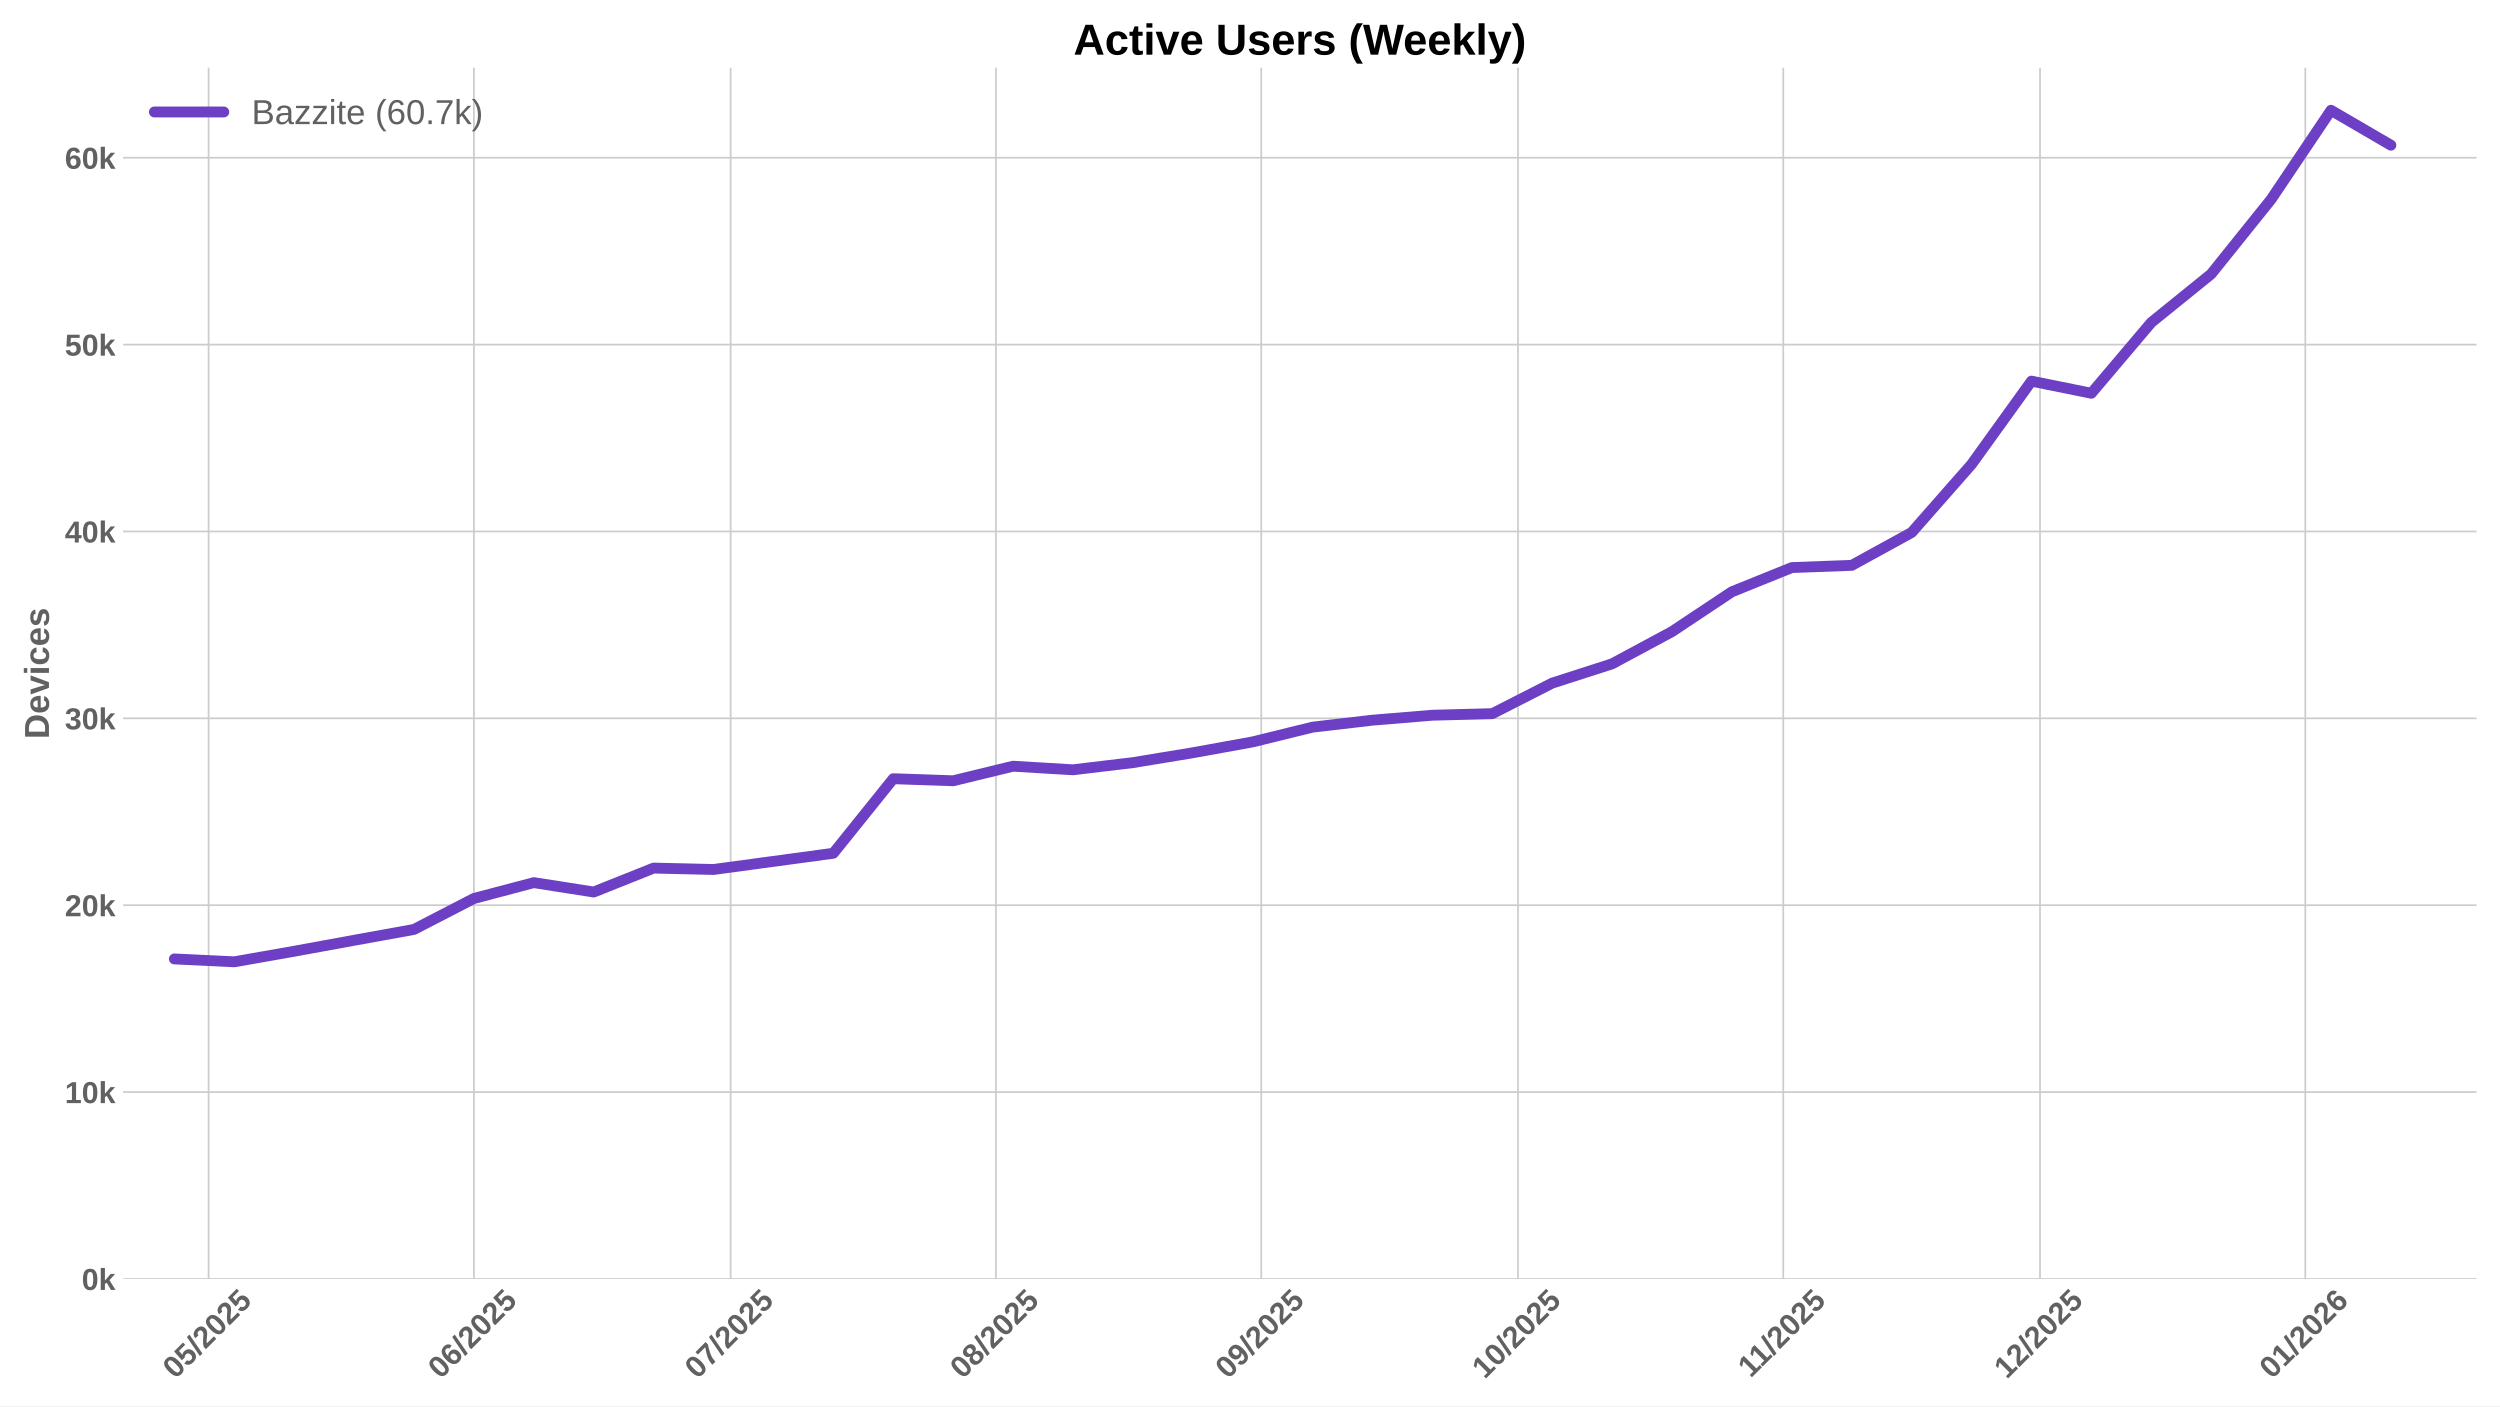
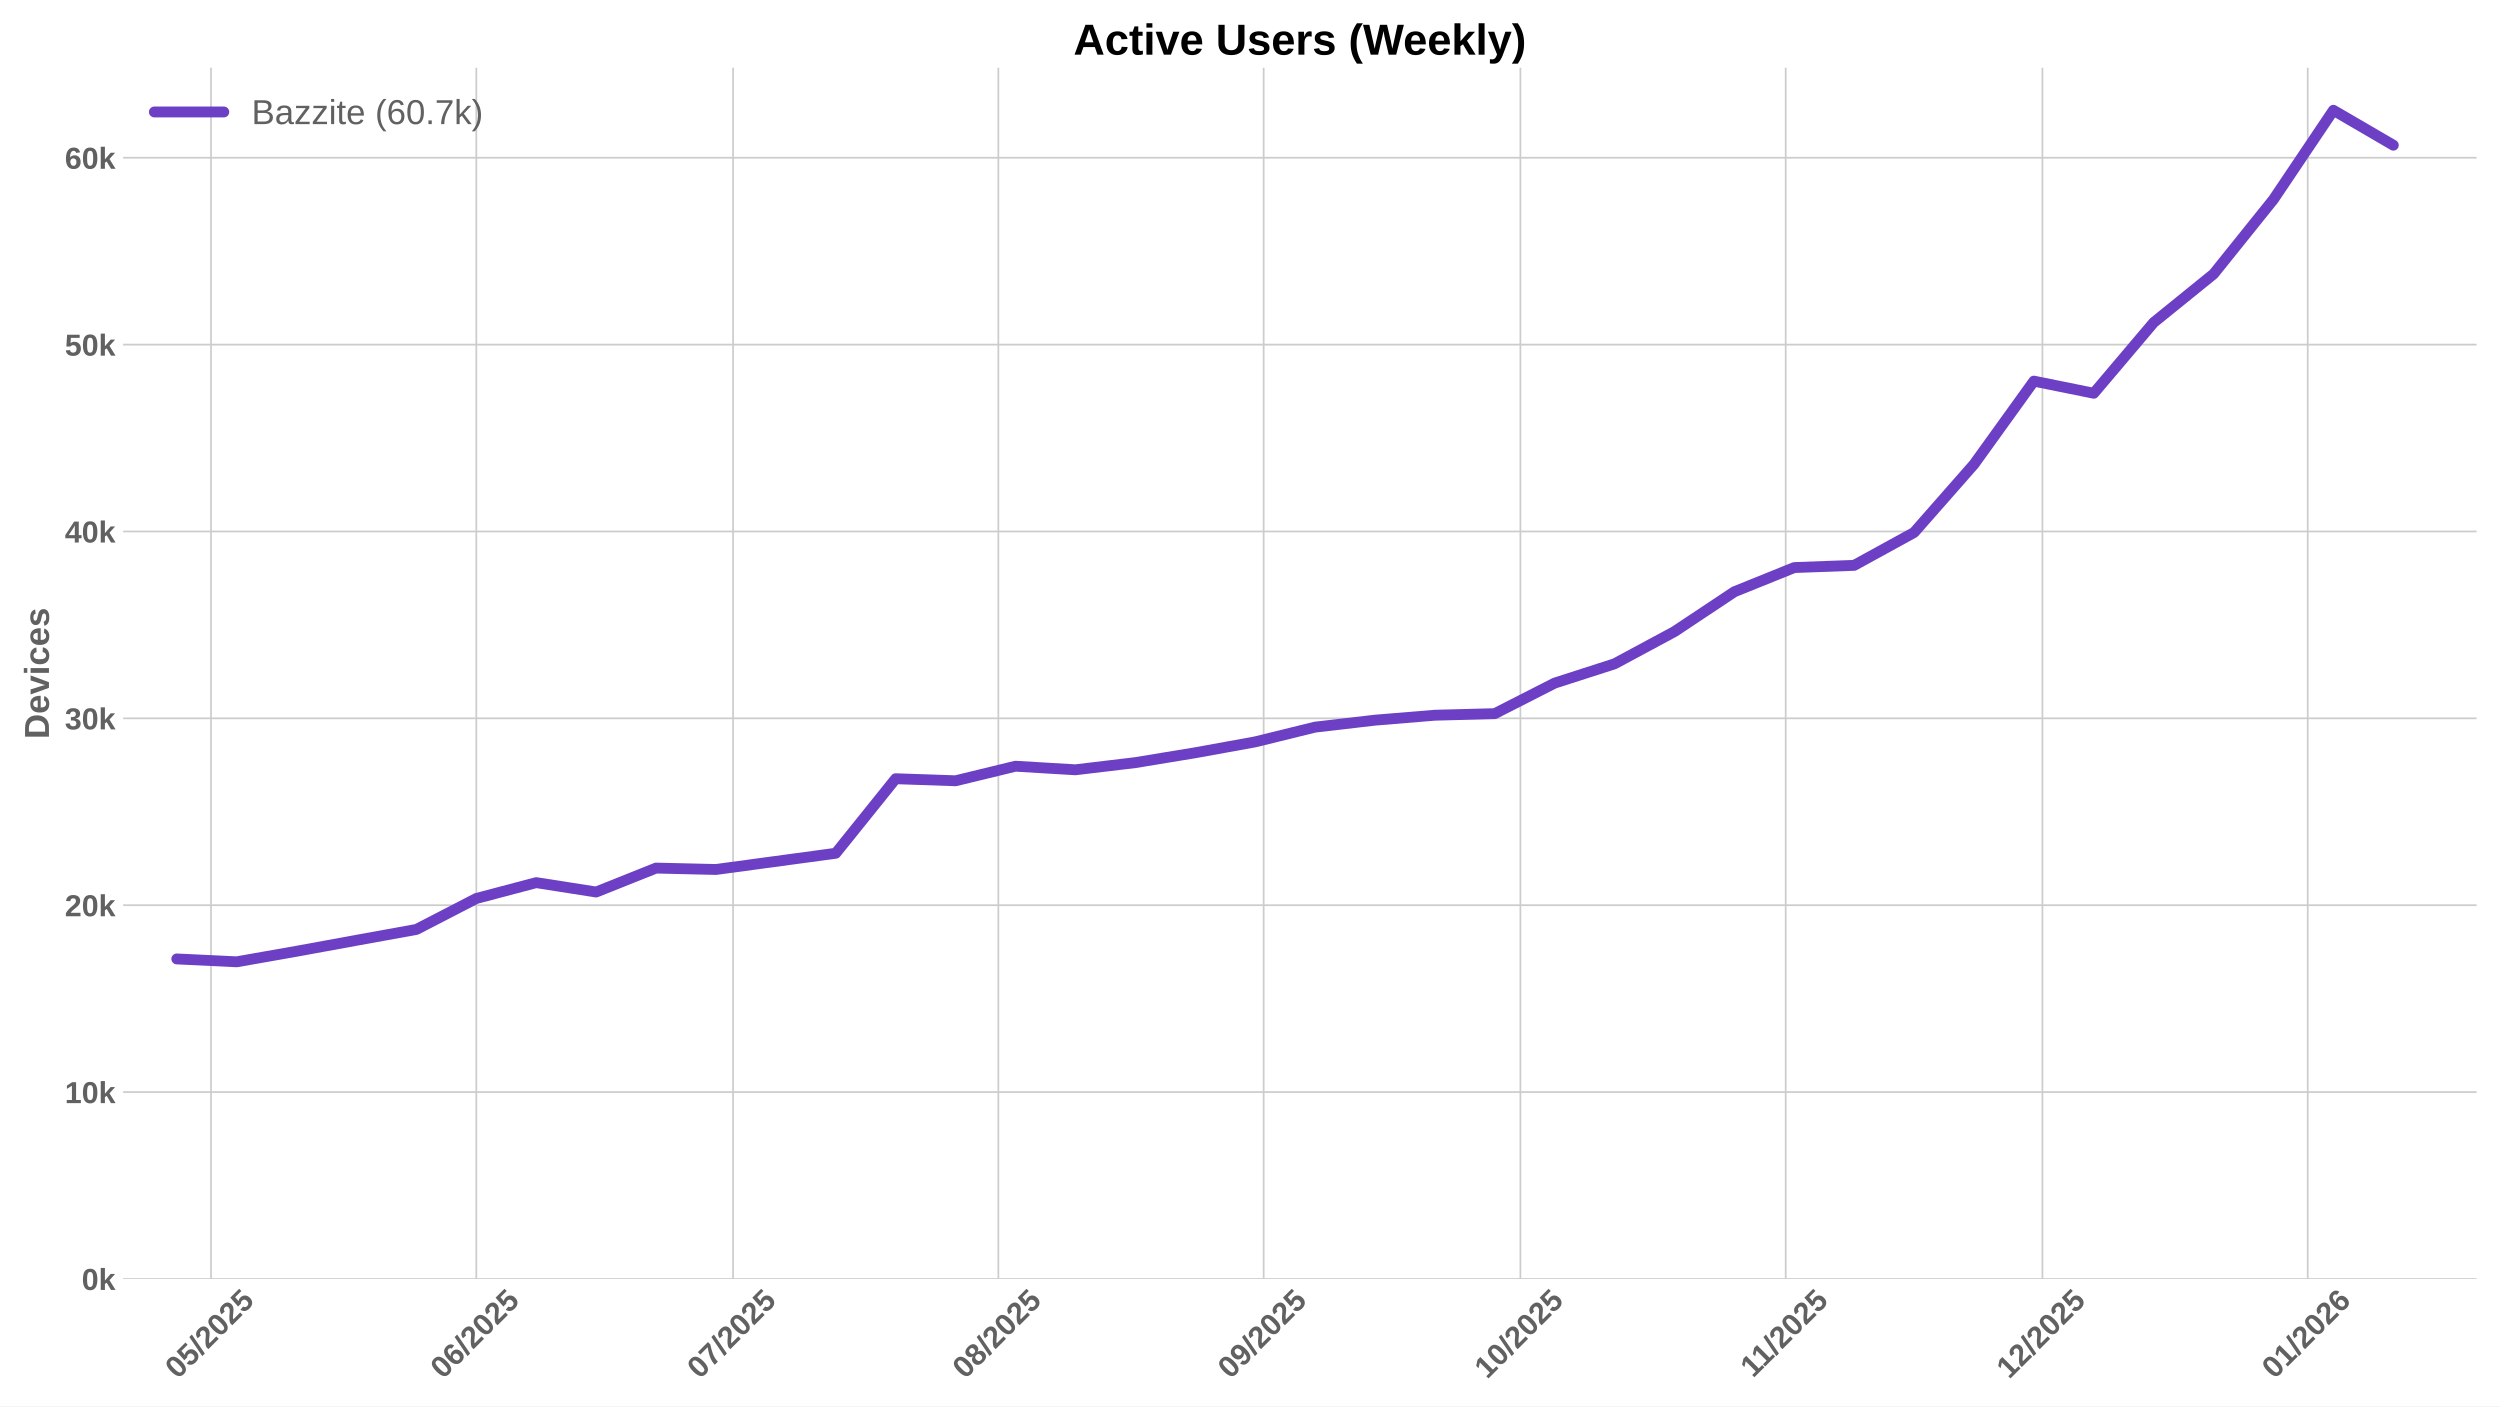
<svg xmlns="http://www.w3.org/2000/svg" xmlns:xlink="http://www.w3.org/1999/xlink" width="1152pt" height="648pt" viewBox="0 0 1152 648" version="1.1">
  <defs>
    <style type="text/css">*{stroke-linejoin: round; stroke-linecap: butt}</style>
  </defs>
  <g id="figure_1">
    <g id="patch_1">
      <path d="M 0 648  L 1152 648  L 1152 0  L 0 0  z " style="fill: #ffffff" />
    </g>
    <g id="axes_1">
      <g id="patch_2">
        <path d="M 56.73 589.343  L 1141.2 589.343  L 1141.2 31.2  L 56.73 31.2  z " style="fill: #ffffff" />
      </g>
      <g id="matplotlib.axis_1">
        <g id="xtick_1">
          <g id="line2d_1">
-             <path d="M 96.122 589.343  L 96.122 31.2  " clip-path="url(#p89c2d1cc37)" style="fill: none; stroke: #cccccc; stroke-width: 0.8; stroke-linecap: round" />
+             <path d="M 97.238 589.343  L 97.238 31.2  " clip-path="url(#pf02044e46f)" style="fill: none; stroke: #cccccc; stroke-width: 0.8; stroke-linecap: round" />
          </g>
          <g id="line2d_2" />
          <g id="text_1">
-             <g style="fill: #616161" transform="translate(80.7915 635.7977) rotate(-45) scale(0.14 -0.14)">
+             <g style="fill: #616161" transform="translate(81.90804 635.7977) rotate(-45) scale(0.14 -0.14)">
              <defs>
                <path id="LiberationSans-Bold-30" d="M 3297 2203  Q 3297 1088 2914 512  Q 2531 -63 1766 -63  Q 253 -63 253 2203  Q 253 2994 418 3494  Q 584 3994 915 4231  Q 1247 4469 1791 4469  Q 2572 4469 2934 3903  Q 3297 3338 3297 2203  z M 2416 2203  Q 2416 2813 2356 3150  Q 2297 3488 2165 3634  Q 2034 3781 1784 3781  Q 1519 3781 1383 3632  Q 1247 3484 1189 3148  Q 1131 2813 1131 2203  Q 1131 1600 1192 1261  Q 1253 922 1386 775  Q 1519 628 1772 628  Q 2022 628 2158 783  Q 2294 938 2355 1278  Q 2416 1619 2416 2203  z " transform="scale(0.015625)" />
                <path id="LiberationSans-Bold-35" d="M 3381 1466  Q 3381 766 2945 351  Q 2509 -63 1750 -63  Q 1088 -63 689 235  Q 291 534 197 1100  L 1075 1172  Q 1144 891 1319 762  Q 1494 634 1759 634  Q 2088 634 2283 843  Q 2478 1053 2478 1447  Q 2478 1794 2293 2001  Q 2109 2209 1778 2209  Q 1413 2209 1181 1925  L 325 1925  L 478 4403  L 3125 4403  L 3125 3750  L 1275 3750  L 1203 2638  Q 1522 2919 2000 2919  Q 2628 2919 3004 2528  Q 3381 2138 3381 1466  z " transform="scale(0.015625)" />
                <path id="LiberationSans-Bold-2f" d="M 63 -128  L 972 4638  L 1716 4638  L 822 -128  L 63 -128  z " transform="scale(0.015625)" />
                <path id="LiberationSans-Bold-32" d="M 222 0  L 222 609  Q 394 988 711 1347  Q 1028 1706 1509 2097  Q 1972 2472 2158 2715  Q 2344 2959 2344 3194  Q 2344 3769 1766 3769  Q 1484 3769 1336 3617  Q 1188 3466 1144 3163  L 259 3213  Q 334 3825 717 4147  Q 1100 4469 1759 4469  Q 2472 4469 2853 4144  Q 3234 3819 3234 3231  Q 3234 2922 3112 2672  Q 2991 2422 2800 2211  Q 2609 2000 2376 1815  Q 2144 1631 1925 1456  Q 1706 1281 1526 1103  Q 1347 925 1259 722  L 3303 722  L 3303 0  L 222 0  z " transform="scale(0.015625)" />
              </defs>
              <use xlink:href="#LiberationSans-Bold-30" />
              <use xlink:href="#LiberationSans-Bold-35" transform="translate(55.61523 0)" />
              <use xlink:href="#LiberationSans-Bold-2f" transform="translate(111.2305 0)" />
              <use xlink:href="#LiberationSans-Bold-32" transform="translate(139.0137 0)" />
              <use xlink:href="#LiberationSans-Bold-30" transform="translate(194.6289 0)" />
              <use xlink:href="#LiberationSans-Bold-32" transform="translate(250.2441 0)" />
              <use xlink:href="#LiberationSans-Bold-35" transform="translate(305.8594 0)" />
            </g>
          </g>
        </g>
        <g id="xtick_2">
          <g id="line2d_3">
-             <path d="M 218.371 589.343  L 218.371 31.2  " clip-path="url(#p89c2d1cc37)" style="fill: none; stroke: #cccccc; stroke-width: 0.8; stroke-linecap: round" />
+             <path d="M 219.488 589.343  L 219.488 31.2  " clip-path="url(#pf02044e46f)" style="fill: none; stroke: #cccccc; stroke-width: 0.8; stroke-linecap: round" />
          </g>
          <g id="line2d_4" />
          <g id="text_2">
-             <g style="fill: #616161" transform="translate(203.0408 635.7977) rotate(-45) scale(0.14 -0.14)">
+             <g style="fill: #616161" transform="translate(204.1574 635.7977) rotate(-45) scale(0.14 -0.14)">
              <defs>
                <path id="LiberationSans-Bold-36" d="M 3328 1441  Q 3328 738 2934 337  Q 2541 -63 1847 -63  Q 1069 -63 651 482  Q 234 1028 234 2100  Q 234 3278 657 3873  Q 1081 4469 1869 4469  Q 2428 4469 2751 4222  Q 3075 3975 3209 3456  L 2381 3341  Q 2263 3775 1850 3775  Q 1497 3775 1295 3422  Q 1094 3069 1094 2350  Q 1234 2584 1484 2709  Q 1734 2834 2050 2834  Q 2641 2834 2984 2459  Q 3328 2084 3328 1441  z M 2447 1416  Q 2447 1791 2273 1989  Q 2100 2188 1797 2188  Q 1506 2188 1331 2002  Q 1156 1816 1156 1509  Q 1156 1125 1339 873  Q 1522 622 1819 622  Q 2116 622 2281 833  Q 2447 1044 2447 1416  z " transform="scale(0.015625)" />
              </defs>
              <use xlink:href="#LiberationSans-Bold-30" />
              <use xlink:href="#LiberationSans-Bold-36" transform="translate(55.61523 0)" />
              <use xlink:href="#LiberationSans-Bold-2f" transform="translate(111.2305 0)" />
              <use xlink:href="#LiberationSans-Bold-32" transform="translate(139.0137 0)" />
              <use xlink:href="#LiberationSans-Bold-30" transform="translate(194.6289 0)" />
              <use xlink:href="#LiberationSans-Bold-32" transform="translate(250.2441 0)" />
              <use xlink:href="#LiberationSans-Bold-35" transform="translate(305.8594 0)" />
            </g>
          </g>
        </g>
        <g id="xtick_3">
          <g id="line2d_5">
-             <path d="M 336.677 589.343  L 336.677 31.2  " clip-path="url(#p89c2d1cc37)" style="fill: none; stroke: #cccccc; stroke-width: 0.8; stroke-linecap: round" />
+             <path d="M 337.793 589.343  L 337.793 31.2  " clip-path="url(#pf02044e46f)" style="fill: none; stroke: #cccccc; stroke-width: 0.8; stroke-linecap: round" />
          </g>
          <g id="line2d_6" />
          <g id="text_3">
-             <g style="fill: #616161" transform="translate(321.3467 635.7977) rotate(-45) scale(0.14 -0.14)">
+             <g style="fill: #616161" transform="translate(322.4632 635.7977) rotate(-45) scale(0.14 -0.14)">
              <defs>
                <path id="LiberationSans-Bold-37" d="M 3278 3706  Q 2981 3238 2717 2797  Q 2453 2356 2256 1911  Q 2059 1466 1945 995  Q 1831 525 1831 0  L 916 0  Q 916 550 1059 1064  Q 1203 1578 1475 2111  Q 1747 2644 2463 3681  L 275 3681  L 275 4403  L 3278 4403  L 3278 3706  z " transform="scale(0.015625)" />
              </defs>
              <use xlink:href="#LiberationSans-Bold-30" />
              <use xlink:href="#LiberationSans-Bold-37" transform="translate(55.61523 0)" />
              <use xlink:href="#LiberationSans-Bold-2f" transform="translate(111.2305 0)" />
              <use xlink:href="#LiberationSans-Bold-32" transform="translate(139.0137 0)" />
              <use xlink:href="#LiberationSans-Bold-30" transform="translate(194.6289 0)" />
              <use xlink:href="#LiberationSans-Bold-32" transform="translate(250.2441 0)" />
              <use xlink:href="#LiberationSans-Bold-35" transform="translate(305.8594 0)" />
            </g>
          </g>
        </g>
        <g id="xtick_4">
          <g id="line2d_7">
-             <path d="M 458.926 589.343  L 458.926 31.2  " clip-path="url(#p89c2d1cc37)" style="fill: none; stroke: #cccccc; stroke-width: 0.8; stroke-linecap: round" />
+             <path d="M 460.043 589.343  L 460.043 31.2  " clip-path="url(#pf02044e46f)" style="fill: none; stroke: #cccccc; stroke-width: 0.8; stroke-linecap: round" />
          </g>
          <g id="line2d_8" />
          <g id="text_4">
-             <g style="fill: #616161" transform="translate(443.596 635.7977) rotate(-45) scale(0.14 -0.14)">
+             <g style="fill: #616161" transform="translate(444.7125 635.7977) rotate(-45) scale(0.14 -0.14)">
              <defs>
                <path id="LiberationSans-Bold-38" d="M 3363 1241  Q 3363 622 2953 279  Q 2544 -63 1784 -63  Q 1031 -63 617 278  Q 203 619 203 1234  Q 203 1656 447 1945  Q 691 2234 1100 2303  L 1100 2316  Q 744 2394 525 2669  Q 306 2944 306 3303  Q 306 3844 689 4156  Q 1072 4469 1772 4469  Q 2488 4469 2870 4164  Q 3253 3859 3253 3297  Q 3253 2938 3036 2666  Q 2819 2394 2453 2322  L 2453 2309  Q 2878 2241 3120 1961  Q 3363 1681 3363 1241  z M 2350 3250  Q 2350 3563 2206 3708  Q 2063 3853 1772 3853  Q 1203 3853 1203 3250  Q 1203 2619 1778 2619  Q 2066 2619 2208 2766  Q 2350 2913 2350 3250  z M 2453 1313  Q 2453 2003 1766 2003  Q 1447 2003 1276 1822  Q 1106 1641 1106 1300  Q 1106 913 1275 734  Q 1444 556 1791 556  Q 2131 556 2292 734  Q 2453 913 2453 1313  z " transform="scale(0.015625)" />
              </defs>
              <use xlink:href="#LiberationSans-Bold-30" />
              <use xlink:href="#LiberationSans-Bold-38" transform="translate(55.61523 0)" />
              <use xlink:href="#LiberationSans-Bold-2f" transform="translate(111.2305 0)" />
              <use xlink:href="#LiberationSans-Bold-32" transform="translate(139.0137 0)" />
              <use xlink:href="#LiberationSans-Bold-30" transform="translate(194.6289 0)" />
              <use xlink:href="#LiberationSans-Bold-32" transform="translate(250.2441 0)" />
              <use xlink:href="#LiberationSans-Bold-35" transform="translate(305.8594 0)" />
            </g>
          </g>
        </g>
        <g id="xtick_5">
          <g id="line2d_9">
-             <path d="M 581.176 589.343  L 581.176 31.2  " clip-path="url(#p89c2d1cc37)" style="fill: none; stroke: #cccccc; stroke-width: 0.8; stroke-linecap: round" />
+             <path d="M 582.292 589.343  L 582.292 31.2  " clip-path="url(#pf02044e46f)" style="fill: none; stroke: #cccccc; stroke-width: 0.8; stroke-linecap: round" />
          </g>
          <g id="line2d_10" />
          <g id="text_5">
-             <g style="fill: #616161" transform="translate(565.8454 635.7977) rotate(-45) scale(0.14 -0.14)">
+             <g style="fill: #616161" transform="translate(566.9619 635.7977) rotate(-45) scale(0.14 -0.14)">
              <defs>
                <path id="LiberationSans-Bold-39" d="M 3322 2272  Q 3322 1100 2894 518  Q 2466 -63 1678 -63  Q 1097 -63 767 185  Q 438 434 300 972  L 1125 1088  Q 1247 628 1688 628  Q 2056 628 2254 981  Q 2453 1334 2459 2028  Q 2341 1794 2070 1661  Q 1800 1528 1488 1528  Q 906 1528 564 1923  Q 222 2319 222 2994  Q 222 3688 623 4078  Q 1025 4469 1759 4469  Q 2550 4469 2936 3920  Q 3322 3372 3322 2272  z M 2394 2888  Q 2394 3297 2214 3539  Q 2034 3781 1738 3781  Q 1447 3781 1280 3570  Q 1113 3359 1113 2988  Q 1113 2622 1278 2401  Q 1444 2181 1741 2181  Q 2022 2181 2208 2373  Q 2394 2566 2394 2888  z " transform="scale(0.015625)" />
              </defs>
              <use xlink:href="#LiberationSans-Bold-30" />
              <use xlink:href="#LiberationSans-Bold-39" transform="translate(55.61523 0)" />
              <use xlink:href="#LiberationSans-Bold-2f" transform="translate(111.2305 0)" />
              <use xlink:href="#LiberationSans-Bold-32" transform="translate(139.0137 0)" />
              <use xlink:href="#LiberationSans-Bold-30" transform="translate(194.6289 0)" />
              <use xlink:href="#LiberationSans-Bold-32" transform="translate(250.2441 0)" />
              <use xlink:href="#LiberationSans-Bold-35" transform="translate(305.8594 0)" />
            </g>
          </g>
        </g>
        <g id="xtick_6">
          <g id="line2d_11">
-             <path d="M 699.481 589.343  L 699.481 31.2  " clip-path="url(#p89c2d1cc37)" style="fill: none; stroke: #cccccc; stroke-width: 0.8; stroke-linecap: round" />
+             <path d="M 700.598 589.343  L 700.598 31.2  " clip-path="url(#pf02044e46f)" style="fill: none; stroke: #cccccc; stroke-width: 0.8; stroke-linecap: round" />
          </g>
          <g id="line2d_12" />
          <g id="text_6">
-             <g style="fill: #616161" transform="translate(684.1512 635.7977) rotate(-45) scale(0.14 -0.14)">
+             <g style="fill: #616161" transform="translate(685.2677 635.7977) rotate(-45) scale(0.14 -0.14)">
              <defs>
                <path id="LiberationSans-Bold-31" d="M 403 0  L 403 653  L 1494 653  L 1494 3656  L 438 2997  L 438 3688  L 1541 4403  L 2372 4403  L 2372 653  L 3381 653  L 3381 0  L 403 0  z " transform="scale(0.015625)" />
              </defs>
              <use xlink:href="#LiberationSans-Bold-31" />
              <use xlink:href="#LiberationSans-Bold-30" transform="translate(55.61523 0)" />
              <use xlink:href="#LiberationSans-Bold-2f" transform="translate(111.2305 0)" />
              <use xlink:href="#LiberationSans-Bold-32" transform="translate(139.0137 0)" />
              <use xlink:href="#LiberationSans-Bold-30" transform="translate(194.6289 0)" />
              <use xlink:href="#LiberationSans-Bold-32" transform="translate(250.2441 0)" />
              <use xlink:href="#LiberationSans-Bold-35" transform="translate(305.8594 0)" />
            </g>
          </g>
        </g>
        <g id="xtick_7">
          <g id="line2d_13">
-             <path d="M 821.731 589.343  L 821.731 31.2  " clip-path="url(#p89c2d1cc37)" style="fill: none; stroke: #cccccc; stroke-width: 0.8; stroke-linecap: round" />
+             <path d="M 822.847 589.343  L 822.847 31.2  " clip-path="url(#pf02044e46f)" style="fill: none; stroke: #cccccc; stroke-width: 0.8; stroke-linecap: round" />
          </g>
          <g id="line2d_14" />
          <g id="text_7">
-             <g style="fill: #616161" transform="translate(806.6728 635.2532) rotate(-45) scale(0.14 -0.14)">
+             <g style="fill: #616161" transform="translate(807.7893 635.2532) rotate(-45) scale(0.14 -0.14)">
              <use xlink:href="#LiberationSans-Bold-31" />
              <use xlink:href="#LiberationSans-Bold-31" transform="translate(50.11523 0)" />
              <use xlink:href="#LiberationSans-Bold-2f" transform="translate(105.7305 0)" />
              <use xlink:href="#LiberationSans-Bold-32" transform="translate(133.5137 0)" />
              <use xlink:href="#LiberationSans-Bold-30" transform="translate(189.1289 0)" />
              <use xlink:href="#LiberationSans-Bold-32" transform="translate(244.7441 0)" />
              <use xlink:href="#LiberationSans-Bold-35" transform="translate(300.3594 0)" />
            </g>
          </g>
        </g>
        <g id="xtick_8">
          <g id="line2d_15">
-             <path d="M 940.037 589.343  L 940.037 31.2  " clip-path="url(#p89c2d1cc37)" style="fill: none; stroke: #cccccc; stroke-width: 0.8; stroke-linecap: round" />
+             <path d="M 941.153 589.343  L 941.153 31.2  " clip-path="url(#pf02044e46f)" style="fill: none; stroke: #cccccc; stroke-width: 0.8; stroke-linecap: round" />
          </g>
          <g id="line2d_16" />
          <g id="text_8">
-             <g style="fill: #616161" transform="translate(924.7063 635.7977) rotate(-45) scale(0.14 -0.14)">
+             <g style="fill: #616161" transform="translate(925.8229 635.7977) rotate(-45) scale(0.14 -0.14)">
              <use xlink:href="#LiberationSans-Bold-31" />
              <use xlink:href="#LiberationSans-Bold-32" transform="translate(55.61523 0)" />
              <use xlink:href="#LiberationSans-Bold-2f" transform="translate(111.2305 0)" />
              <use xlink:href="#LiberationSans-Bold-32" transform="translate(139.0137 0)" />
              <use xlink:href="#LiberationSans-Bold-30" transform="translate(194.6289 0)" />
              <use xlink:href="#LiberationSans-Bold-32" transform="translate(250.2441 0)" />
              <use xlink:href="#LiberationSans-Bold-35" transform="translate(305.8594 0)" />
            </g>
          </g>
        </g>
        <g id="xtick_9">
          <g id="line2d_17">
-             <path d="M 1062.286 589.343  L 1062.286 31.2  " clip-path="url(#p89c2d1cc37)" style="fill: none; stroke: #cccccc; stroke-width: 0.8; stroke-linecap: round" />
+             <path d="M 1063.403 589.343  L 1063.403 31.2  " clip-path="url(#pf02044e46f)" style="fill: none; stroke: #cccccc; stroke-width: 0.8; stroke-linecap: round" />
          </g>
          <g id="line2d_18" />
          <g id="text_9">
-             <g style="fill: #616161" transform="translate(1046.956 635.7977) rotate(-45) scale(0.14 -0.14)">
+             <g style="fill: #616161" transform="translate(1048.072 635.7977) rotate(-45) scale(0.14 -0.14)">
              <use xlink:href="#LiberationSans-Bold-30" />
              <use xlink:href="#LiberationSans-Bold-31" transform="translate(55.61523 0)" />
              <use xlink:href="#LiberationSans-Bold-2f" transform="translate(111.2305 0)" />
              <use xlink:href="#LiberationSans-Bold-32" transform="translate(139.0137 0)" />
              <use xlink:href="#LiberationSans-Bold-30" transform="translate(194.6289 0)" />
              <use xlink:href="#LiberationSans-Bold-32" transform="translate(250.2441 0)" />
              <use xlink:href="#LiberationSans-Bold-36" transform="translate(305.8594 0)" />
            </g>
          </g>
        </g>
      </g>
      <g id="matplotlib.axis_2">
        <g id="ytick_1">
          <g id="line2d_19">
-             <path d="M 56.73 589.343  L 1141.2 589.343  " clip-path="url(#p89c2d1cc37)" style="fill: none; stroke: #cccccc; stroke-width: 0.8; stroke-linecap: round" />
+             <path d="M 56.73 589.343  L 1141.2 589.343  " clip-path="url(#pf02044e46f)" style="fill: none; stroke: #cccccc; stroke-width: 0.8; stroke-linecap: round" />
          </g>
          <g id="line2d_20" />
          <g id="text_10">
            <g style="fill: #616161" transform="translate(37.65937 594.416) scale(0.14 -0.14)">
              <defs>
                <path id="LiberationSans-Bold-6b" d="M 2606 0  L 1703 1531  L 1325 1269  L 1325 0  L 447 0  L 447 4638  L 1325 4638  L 1325 1981  L 2531 3381  L 3475 3381  L 2288 2063  L 3566 0  L 2606 0  z " transform="scale(0.015625)" />
              </defs>
              <use xlink:href="#LiberationSans-Bold-30" />
              <use xlink:href="#LiberationSans-Bold-6b" transform="translate(55.61523 0)" />
            </g>
          </g>
        </g>
        <g id="ytick_2">
          <g id="line2d_21">
-             <path d="M 56.73 503.236  L 1141.2 503.236  " clip-path="url(#p89c2d1cc37)" style="fill: none; stroke: #cccccc; stroke-width: 0.8; stroke-linecap: round" />
+             <path d="M 56.73 503.236  L 1141.2 503.236  " clip-path="url(#pf02044e46f)" style="fill: none; stroke: #cccccc; stroke-width: 0.8; stroke-linecap: round" />
          </g>
          <g id="line2d_22" />
          <g id="text_11">
            <g style="fill: #616161" transform="translate(29.87406 508.3086) scale(0.14 -0.14)">
              <use xlink:href="#LiberationSans-Bold-31" />
              <use xlink:href="#LiberationSans-Bold-30" transform="translate(55.61523 0)" />
              <use xlink:href="#LiberationSans-Bold-6b" transform="translate(111.2305 0)" />
            </g>
          </g>
        </g>
        <g id="ytick_3">
          <g id="line2d_23">
-             <path d="M 56.73 417.128  L 1141.2 417.128  " clip-path="url(#p89c2d1cc37)" style="fill: none; stroke: #cccccc; stroke-width: 0.8; stroke-linecap: round" />
+             <path d="M 56.73 417.128  L 1141.2 417.128  " clip-path="url(#pf02044e46f)" style="fill: none; stroke: #cccccc; stroke-width: 0.8; stroke-linecap: round" />
          </g>
          <g id="line2d_24" />
          <g id="text_12">
            <g style="fill: #616161" transform="translate(29.87406 422.2013) scale(0.14 -0.14)">
              <use xlink:href="#LiberationSans-Bold-32" />
              <use xlink:href="#LiberationSans-Bold-30" transform="translate(55.61523 0)" />
              <use xlink:href="#LiberationSans-Bold-6b" transform="translate(111.2305 0)" />
            </g>
          </g>
        </g>
        <g id="ytick_4">
          <g id="line2d_25">
-             <path d="M 56.73 331.021  L 1141.2 331.021  " clip-path="url(#p89c2d1cc37)" style="fill: none; stroke: #cccccc; stroke-width: 0.8; stroke-linecap: round" />
+             <path d="M 56.73 331.021  L 1141.2 331.021  " clip-path="url(#pf02044e46f)" style="fill: none; stroke: #cccccc; stroke-width: 0.8; stroke-linecap: round" />
          </g>
          <g id="line2d_26" />
          <g id="text_13">
            <g style="fill: #616161" transform="translate(29.87406 336.0939) scale(0.14 -0.14)">
              <defs>
                <path id="LiberationSans-Bold-33" d="M 3328 1222  Q 3328 603 2922 265  Q 2516 -72 1766 -72  Q 1056 -72 637 254  Q 219 581 147 1197  L 1041 1275  Q 1125 641 1763 641  Q 2078 641 2253 797  Q 2428 953 2428 1275  Q 2428 1569 2215 1725  Q 2003 1881 1584 1881  L 1278 1881  L 1278 2591  L 1566 2591  Q 1944 2591 2134 2745  Q 2325 2900 2325 3188  Q 2325 3459 2173 3614  Q 2022 3769 1731 3769  Q 1459 3769 1292 3619  Q 1125 3469 1100 3194  L 222 3256  Q 291 3825 694 4147  Q 1097 4469 1747 4469  Q 2438 4469 2827 4158  Q 3216 3847 3216 3297  Q 3216 2884 2973 2618  Q 2731 2353 2275 2266  L 2275 2253  Q 2781 2194 3054 1920  Q 3328 1647 3328 1222  z " transform="scale(0.015625)" />
              </defs>
              <use xlink:href="#LiberationSans-Bold-33" />
              <use xlink:href="#LiberationSans-Bold-30" transform="translate(55.61523 0)" />
              <use xlink:href="#LiberationSans-Bold-6b" transform="translate(111.2305 0)" />
            </g>
          </g>
        </g>
        <g id="ytick_5">
          <g id="line2d_27">
-             <path d="M 56.73 244.914  L 1141.2 244.914  " clip-path="url(#p89c2d1cc37)" style="fill: none; stroke: #cccccc; stroke-width: 0.8; stroke-linecap: round" />
+             <path d="M 56.73 244.914  L 1141.2 244.914  " clip-path="url(#pf02044e46f)" style="fill: none; stroke: #cccccc; stroke-width: 0.8; stroke-linecap: round" />
          </g>
          <g id="line2d_28" />
          <g id="text_14">
            <g style="fill: #616161" transform="translate(29.87406 249.9866) scale(0.14 -0.14)">
              <defs>
                <path id="LiberationSans-Bold-34" d="M 2938 897  L 2938 0  L 2100 0  L 2100 897  L 97 897  L 97 1556  L 1956 4403  L 2938 4403  L 2938 1550  L 3525 1550  L 3525 897  L 2938 897  z M 2100 2991  Q 2100 3159 2111 3356  Q 2122 3553 2128 3609  Q 2047 3434 1834 3103  L 813 1550  L 2100 1550  L 2100 2991  z " transform="scale(0.015625)" />
              </defs>
              <use xlink:href="#LiberationSans-Bold-34" />
              <use xlink:href="#LiberationSans-Bold-30" transform="translate(55.61523 0)" />
              <use xlink:href="#LiberationSans-Bold-6b" transform="translate(111.2305 0)" />
            </g>
          </g>
        </g>
        <g id="ytick_6">
          <g id="line2d_29">
-             <path d="M 56.73 158.806  L 1141.2 158.806  " clip-path="url(#p89c2d1cc37)" style="fill: none; stroke: #cccccc; stroke-width: 0.8; stroke-linecap: round" />
+             <path d="M 56.73 158.806  L 1141.2 158.806  " clip-path="url(#pf02044e46f)" style="fill: none; stroke: #cccccc; stroke-width: 0.8; stroke-linecap: round" />
          </g>
          <g id="line2d_30" />
          <g id="text_15">
            <g style="fill: #616161" transform="translate(29.87406 163.8792) scale(0.14 -0.14)">
              <use xlink:href="#LiberationSans-Bold-35" />
              <use xlink:href="#LiberationSans-Bold-30" transform="translate(55.61523 0)" />
              <use xlink:href="#LiberationSans-Bold-6b" transform="translate(111.2305 0)" />
            </g>
          </g>
        </g>
        <g id="ytick_7">
          <g id="line2d_31">
-             <path d="M 56.73 72.699  L 1141.2 72.699  " clip-path="url(#p89c2d1cc37)" style="fill: none; stroke: #cccccc; stroke-width: 0.8; stroke-linecap: round" />
+             <path d="M 56.73 72.699  L 1141.2 72.699  " clip-path="url(#pf02044e46f)" style="fill: none; stroke: #cccccc; stroke-width: 0.8; stroke-linecap: round" />
          </g>
          <g id="line2d_32" />
          <g id="text_16">
            <g style="fill: #616161" transform="translate(29.87406 77.77183) scale(0.14 -0.14)">
              <use xlink:href="#LiberationSans-Bold-36" />
              <use xlink:href="#LiberationSans-Bold-30" transform="translate(55.61523 0)" />
              <use xlink:href="#LiberationSans-Bold-6b" transform="translate(111.2305 0)" />
            </g>
          </g>
        </g>
        <g id="text_17">
          <g style="fill: #616161" transform="translate(22.55406 340.5153) rotate(-90) scale(0.16 -0.16)">
            <defs>
              <path id="LiberationSans-Bold-44" d="M 4353 2234  Q 4353 1553 4086 1045  Q 3819 538 3330 269  Q 2841 0 2209 0  L 428 0  L 428 4403  L 2022 4403  Q 3134 4403 3743 3842  Q 4353 3281 4353 2234  z M 3425 2234  Q 3425 2944 3056 3317  Q 2688 3691 2003 3691  L 1350 3691  L 1350 713  L 2131 713  Q 2725 713 3075 1122  Q 3425 1531 3425 2234  z " transform="scale(0.015625)" />
              <path id="LiberationSans-Bold-65" d="M 1831 -63  Q 1069 -63 659 389  Q 250 841 250 1706  Q 250 2544 665 2994  Q 1081 3444 1844 3444  Q 2572 3444 2956 2961  Q 3341 2478 3341 1547  L 3341 1522  L 1172 1522  Q 1172 1028 1355 776  Q 1538 525 1875 525  Q 2341 525 2463 928  L 3291 856  Q 2931 -63 1831 -63  z M 1831 2891  Q 1522 2891 1355 2675  Q 1188 2459 1178 2072  L 2491 2072  Q 2466 2481 2294 2686  Q 2122 2891 1831 2891  z " transform="scale(0.015625)" />
              <path id="LiberationSans-Bold-76" d="M 2284 0  L 1234 0  L 25 3381  L 953 3381  L 1544 1491  Q 1591 1334 1766 709  Q 1797 838 1894 1159  Q 1991 1481 2613 3381  L 3531 3381  L 2284 0  z " transform="scale(0.015625)" />
              <path id="LiberationSans-Bold-69" d="M 447 3991  L 447 4638  L 1325 4638  L 1325 3991  L 447 3991  z M 447 0  L 447 3381  L 1325 3381  L 1325 0  L 447 0  z " transform="scale(0.015625)" />
              <path id="LiberationSans-Bold-63" d="M 1856 -63  Q 1088 -63 669 395  Q 250 853 250 1672  Q 250 2509 672 2976  Q 1094 3444 1869 3444  Q 2466 3444 2856 3144  Q 3247 2844 3347 2316  L 2463 2272  Q 2425 2531 2275 2686  Q 2125 2841 1850 2841  Q 1172 2841 1172 1706  Q 1172 538 1863 538  Q 2113 538 2281 695  Q 2450 853 2491 1166  L 3372 1125  Q 3325 778 3123 506  Q 2922 234 2594 85  Q 2266 -63 1856 -63  z " transform="scale(0.015625)" />
              <path id="LiberationSans-Bold-73" d="M 3297 988  Q 3297 497 2895 217  Q 2494 -63 1784 -63  Q 1088 -63 717 157  Q 347 378 225 844  L 997 959  Q 1063 719 1223 619  Q 1384 519 1784 519  Q 2153 519 2322 612  Q 2491 706 2491 906  Q 2491 1069 2355 1164  Q 2219 1259 1894 1325  Q 1150 1472 890 1598  Q 631 1725 495 1926  Q 359 2128 359 2422  Q 359 2906 732 3176  Q 1106 3447 1791 3447  Q 2394 3447 2761 3212  Q 3128 2978 3219 2534  L 2441 2453  Q 2403 2659 2256 2761  Q 2109 2863 1791 2863  Q 1478 2863 1322 2783  Q 1166 2703 1166 2516  Q 1166 2369 1286 2283  Q 1406 2197 1691 2141  Q 2088 2059 2395 1973  Q 2703 1888 2889 1769  Q 3075 1650 3186 1464  Q 3297 1278 3297 988  z " transform="scale(0.015625)" />
            </defs>
            <use xlink:href="#LiberationSans-Bold-44" />
            <use xlink:href="#LiberationSans-Bold-65" transform="translate(72.2168 0)" />
            <use xlink:href="#LiberationSans-Bold-76" transform="translate(127.832 0)" />
            <use xlink:href="#LiberationSans-Bold-69" transform="translate(183.4473 0)" />
            <use xlink:href="#LiberationSans-Bold-63" transform="translate(211.2305 0)" />
            <use xlink:href="#LiberationSans-Bold-65" transform="translate(266.8457 0)" />
            <use xlink:href="#LiberationSans-Bold-73" transform="translate(322.4609 0)" />
          </g>
        </g>
      </g>
      <g id="line2d_33">
-         <path d="M 80.348 441.876  L 107.952 443.202  L 135.557 438.337  L 163.162 433.282  L 190.766 428.279  L 218.371 414.02  L 245.976 406.718  L 273.581 411.041  L 301.185 400.01  L 328.79 400.656  L 383.999 393.182  L 411.604 358.834  L 439.209 359.781  L 466.813 353.073  L 494.418 354.718  L 522.023 351.42  L 549.627 346.873  L 577.232 341.862  L 604.837 335.068  L 632.442 331.856  L 660.046 329.574  L 687.651 328.851  L 715.256 314.781  L 742.86 305.886  L 770.465 291.041  L 798.07 272.683  L 825.674 261.532  L 853.279 260.516  L 880.884 245.37  L 908.488 213.958  L 936.093 175.623  L 963.698 181.212  L 991.302 148.611  L 1018.907 126.258  L 1046.512 91.884  L 1074.117 50.819  L 1101.721 66.904  " clip-path="url(#p89c2d1cc37)" style="fill: none; stroke: #6c3fc4; stroke-width: 5; stroke-linecap: round" />
+         <path d="M 81.464 441.876  L 109.069 443.202  L 136.674 438.337  L 164.278 433.282  L 191.883 428.279  L 219.488 414.02  L 247.092 406.718  L 274.697 411.041  L 302.302 400.01  L 329.906 400.656  L 385.116 393.182  L 412.721 358.834  L 440.325 359.781  L 467.93 353.073  L 495.535 354.718  L 523.139 351.42  L 550.744 346.873  L 578.349 341.862  L 605.953 335.068  L 633.558 331.856  L 661.163 329.574  L 688.767 328.851  L 716.372 314.781  L 743.977 305.886  L 771.581 291.041  L 799.186 272.683  L 826.791 261.532  L 854.396 260.516  L 882 245.37  L 909.605 213.958  L 937.21 175.623  L 964.814 181.212  L 992.419 148.611  L 1020.024 126.258  L 1047.628 91.884  L 1075.233 50.819  L 1102.838 66.904  " clip-path="url(#pf02044e46f)" style="fill: none; stroke: #6c3fc4; stroke-width: 5; stroke-linecap: round" />
      </g>
      <g id="patch_3">
        <path d="M 56.73 589.343  L 56.73 31.2  " style="fill: none" />
      </g>
      <g id="patch_4">
        <path d="M 1141.2 589.343  L 1141.2 31.2  " style="fill: none" />
      </g>
      <g id="patch_5">
        <path d="M 56.73 589.343  L 1141.2 589.343  " style="fill: none" />
      </g>
      <g id="patch_6">
        <path d="M 56.73 31.2  L 1141.2 31.2  " style="fill: none" />
      </g>
      <g id="text_18">
        <g transform="translate(494.6541 25.2) scale(0.2 -0.2)">
          <defs>
            <path id="LiberationSans-Bold-41" d="M 3541 0  L 3150 1125  L 1472 1125  L 1081 0  L 159 0  L 1766 4403  L 2853 4403  L 4453 0  L 3541 0  z M 2309 3725  L 2291 3656  Q 2259 3544 2215 3400  Q 2172 3256 1678 1819  L 2944 1819  L 2509 3084  L 2375 3509  L 2309 3725  z " transform="scale(0.015625)" />
            <path id="LiberationSans-Bold-74" d="M 1313 -56  Q 925 -56 715 155  Q 506 366 506 794  L 506 2788  L 78 2788  L 78 3381  L 550 3381  L 825 4175  L 1375 4175  L 1375 3381  L 2016 3381  L 2016 2788  L 1375 2788  L 1375 1031  Q 1375 784 1469 667  Q 1563 550 1759 550  Q 1863 550 2053 594  L 2053 50  Q 1728 -56 1313 -56  z " transform="scale(0.015625)" />
            <path id="LiberationSans-Bold-20" transform="scale(0.015625)" />
            <path id="LiberationSans-Bold-55" d="M 2259 -63  Q 1350 -63 867 381  Q 384 825 384 1650  L 384 4403  L 1306 4403  L 1306 1722  Q 1306 1200 1554 929  Q 1803 659 2284 659  Q 2778 659 3043 942  Q 3309 1225 3309 1753  L 3309 4403  L 4231 4403  L 4231 1697  Q 4231 859 3714 398  Q 3197 -63 2259 -63  z " transform="scale(0.015625)" />
            <path id="LiberationSans-Bold-72" d="M 447 0  L 447 2588  Q 447 2866 439 3052  Q 431 3238 422 3381  L 1259 3381  Q 1269 3325 1284 3039  Q 1300 2753 1300 2659  L 1313 2659  Q 1441 3016 1541 3161  Q 1641 3306 1778 3376  Q 1916 3447 2122 3447  Q 2291 3447 2394 3400  L 2394 2666  Q 2181 2713 2019 2713  Q 1691 2713 1508 2447  Q 1325 2181 1325 1659  L 1325 0  L 447 0  z " transform="scale(0.015625)" />
            <path id="LiberationSans-Bold-28" d="M 1247 -1328  Q 756 -622 537 81  Q 319 784 319 1659  Q 319 2531 537 3232  Q 756 3934 1247 4638  L 2125 4638  Q 1631 3925 1407 3219  Q 1184 2513 1184 1656  Q 1184 803 1406 101  Q 1628 -600 2125 -1328  L 1247 -1328  z " transform="scale(0.015625)" />
            <path id="LiberationSans-Bold-57" d="M 4897 0  L 3803 0  L 3206 2547  Q 3097 2997 3022 3488  Q 2947 3078 2900 2864  Q 2853 2650 2234 0  L 1141 0  L 6 4403  L 941 4403  L 1578 1559  L 1722 872  Q 1809 1306 1892 1701  Q 1975 2097 2516 4403  L 3547 4403  L 4103 2059  Q 4169 1797 4325 872  L 4403 1234  L 4569 1953  L 5100 4403  L 6034 4403  L 4897 0  z " transform="scale(0.015625)" />
            <path id="LiberationSans-Bold-6c" d="M 447 0  L 447 4638  L 1325 4638  L 1325 0  L 447 0  z " transform="scale(0.015625)" />
            <path id="LiberationSans-Bold-79" d="M 884 -1328  Q 569 -1328 331 -1288  L 331 -663  Q 497 -688 634 -688  Q 822 -688 945 -628  Q 1069 -569 1167 -431  Q 1266 -294 1388 34  L 50 3381  L 978 3381  L 1509 1797  Q 1634 1456 1825 753  L 1903 1050  L 2106 1784  L 2606 3381  L 3525 3381  L 2188 -178  Q 1919 -828 1630 -1078  Q 1341 -1328 884 -1328  z " transform="scale(0.015625)" />
            <path id="LiberationSans-Bold-29" d="M 6 -1328  Q 506 -597 726 101  Q 947 800 947 1656  Q 947 2516 722 3223  Q 497 3931 6 4638  L 884 4638  Q 1378 3928 1595 3225  Q 1813 2522 1813 1659  Q 1813 791 1595 87  Q 1378 -616 884 -1328  L 6 -1328  z " transform="scale(0.015625)" />
          </defs>
          <use xlink:href="#LiberationSans-Bold-41" />
          <use xlink:href="#LiberationSans-Bold-63" transform="translate(72.2168 0)" />
          <use xlink:href="#LiberationSans-Bold-74" transform="translate(127.832 0)" />
          <use xlink:href="#LiberationSans-Bold-69" transform="translate(161.1328 0)" />
          <use xlink:href="#LiberationSans-Bold-76" transform="translate(188.916 0)" />
          <use xlink:href="#LiberationSans-Bold-65" transform="translate(244.5312 0)" />
          <use xlink:href="#LiberationSans-Bold-20" transform="translate(300.1465 0)" />
          <use xlink:href="#LiberationSans-Bold-55" transform="translate(327.9297 0)" />
          <use xlink:href="#LiberationSans-Bold-73" transform="translate(400.1465 0)" />
          <use xlink:href="#LiberationSans-Bold-65" transform="translate(455.7617 0)" />
          <use xlink:href="#LiberationSans-Bold-72" transform="translate(511.377 0)" />
          <use xlink:href="#LiberationSans-Bold-73" transform="translate(550.293 0)" />
          <use xlink:href="#LiberationSans-Bold-20" transform="translate(605.9082 0)" />
          <use xlink:href="#LiberationSans-Bold-28" transform="translate(633.6914 0)" />
          <use xlink:href="#LiberationSans-Bold-57" transform="translate(666.9922 0)" />
          <use xlink:href="#LiberationSans-Bold-65" transform="translate(759.627 0)" />
          <use xlink:href="#LiberationSans-Bold-65" transform="translate(815.2422 0)" />
          <use xlink:href="#LiberationSans-Bold-6b" transform="translate(870.8574 0)" />
          <use xlink:href="#LiberationSans-Bold-6c" transform="translate(926.4727 0)" />
          <use xlink:href="#LiberationSans-Bold-79" transform="translate(954.2559 0)" />
          <use xlink:href="#LiberationSans-Bold-29" transform="translate(1009.871 0)" />
        </g>
      </g>
      <g id="legend_1">
        <g id="line2d_34">
          <path d="M 71.13 51.595  L 87.13 51.595  L 103.13 51.595  " style="fill: none; stroke: #6c3fc4; stroke-width: 5; stroke-linecap: round" />
        </g>
        <g id="text_19">
          <g style="fill: #616161" transform="translate(115.93 57.195) scale(0.16 -0.16)">
            <defs>
              <path id="LiberationSans-42" d="M 3931 1241  Q 3931 653 3503 326  Q 3075 0 2313 0  L 525 0  L 525 4403  L 2125 4403  Q 3675 4403 3675 3334  Q 3675 2944 3456 2678  Q 3238 2413 2838 2322  Q 3363 2259 3647 1970  Q 3931 1681 3931 1241  z M 3075 3263  Q 3075 3619 2831 3772  Q 2588 3925 2125 3925  L 1122 3925  L 1122 2531  L 2125 2531  Q 2603 2531 2839 2711  Q 3075 2891 3075 3263  z M 3328 1288  Q 3328 2066 2234 2066  L 1122 2066  L 1122 478  L 2281 478  Q 2828 478 3078 681  Q 3328 884 3328 1288  z " transform="scale(0.015625)" />
              <path id="LiberationSans-61" d="M 1294 -63  Q 784 -63 528 206  Q 272 475 272 944  Q 272 1469 617 1750  Q 963 2031 1731 2050  L 2491 2063  L 2491 2247  Q 2491 2659 2316 2837  Q 2141 3016 1766 3016  Q 1388 3016 1216 2887  Q 1044 2759 1009 2478  L 422 2531  Q 566 3444 1778 3444  Q 2416 3444 2737 3151  Q 3059 2859 3059 2306  L 3059 850  Q 3059 600 3125 473  Q 3191 347 3375 347  Q 3456 347 3559 369  L 3559 19  Q 3347 -31 3125 -31  Q 2813 -31 2670 133  Q 2528 297 2509 647  L 2491 647  Q 2275 259 1989 98  Q 1703 -63 1294 -63  z M 1422 359  Q 1731 359 1972 500  Q 2213 641 2352 886  Q 2491 1131 2491 1391  L 2491 1669  L 1875 1656  Q 1478 1650 1273 1575  Q 1069 1500 959 1344  Q 850 1188 850 934  Q 850 659 998 509  Q 1147 359 1422 359  z " transform="scale(0.015625)" />
              <path id="LiberationSans-7a" d="M 259 0  L 259 428  L 2150 2947  L 366 2947  L 366 3381  L 2816 3381  L 2816 2953  L 922 434  L 2881 434  L 2881 0  L 259 0  z " transform="scale(0.015625)" />
              <path id="LiberationSans-69" d="M 428 4100  L 428 4638  L 991 4638  L 991 4100  L 428 4100  z M 428 0  L 428 3381  L 991 3381  L 991 0  L 428 0  z " transform="scale(0.015625)" />
              <path id="LiberationSans-74" d="M 1731 25  Q 1453 -50 1163 -50  Q 488 -50 488 716  L 488 2972  L 97 2972  L 97 3381  L 509 3381  L 675 4138  L 1050 4138  L 1050 3381  L 1675 3381  L 1675 2972  L 1050 2972  L 1050 838  Q 1050 594 1129 495  Q 1209 397 1406 397  Q 1519 397 1731 441  L 1731 25  z " transform="scale(0.015625)" />
              <path id="LiberationSans-65" d="M 863 1572  Q 863 991 1103 675  Q 1344 359 1806 359  Q 2172 359 2392 506  Q 2613 653 2691 878  L 3184 738  Q 2881 -63 1806 -63  Q 1056 -63 664 384  Q 272 831 272 1713  Q 272 2550 664 2997  Q 1056 3444 1784 3444  Q 3275 3444 3275 1647  L 3275 1572  L 863 1572  z M 2694 2003  Q 2647 2538 2422 2783  Q 2197 3028 1775 3028  Q 1366 3028 1127 2754  Q 888 2481 869 2003  L 2694 2003  z " transform="scale(0.015625)" />
              <path id="LiberationSans-20" transform="scale(0.015625)" />
              <path id="LiberationSans-28" d="M 397 1663  Q 397 2566 680 3284  Q 963 4003 1550 4638  L 2094 4638  Q 1509 3988 1236 3256  Q 963 2525 963 1656  Q 963 791 1233 62  Q 1503 -666 2094 -1325  L 1550 -1325  Q 959 -688 678 32  Q 397 753 397 1650  L 397 1663  z " transform="scale(0.015625)" />
              <path id="LiberationSans-36" d="M 3278 1441  Q 3278 744 2900 340  Q 2522 -63 1856 -63  Q 1113 -63 719 490  Q 325 1044 325 2100  Q 325 3244 734 3856  Q 1144 4469 1900 4469  Q 2897 4469 3156 3572  L 2619 3475  Q 2453 4013 1894 4013  Q 1413 4013 1148 3564  Q 884 3116 884 2266  Q 1038 2550 1316 2698  Q 1594 2847 1953 2847  Q 2563 2847 2920 2465  Q 3278 2084 3278 1441  z M 2706 1416  Q 2706 1894 2472 2153  Q 2238 2413 1819 2413  Q 1425 2413 1183 2183  Q 941 1953 941 1550  Q 941 1041 1192 716  Q 1444 391 1838 391  Q 2244 391 2475 664  Q 2706 938 2706 1416  z " transform="scale(0.015625)" />
              <path id="LiberationSans-30" d="M 3309 2203  Q 3309 1100 2920 518  Q 2531 -63 1772 -63  Q 1013 -63 631 515  Q 250 1094 250 2203  Q 250 3338 620 3903  Q 991 4469 1791 4469  Q 2569 4469 2939 3897  Q 3309 3325 3309 2203  z M 2738 2203  Q 2738 3156 2517 3584  Q 2297 4013 1791 4013  Q 1272 4013 1045 3591  Q 819 3169 819 2203  Q 819 1266 1048 831  Q 1278 397 1778 397  Q 2275 397 2506 840  Q 2738 1284 2738 2203  z " transform="scale(0.015625)" />
              <path id="LiberationSans-2e" d="M 584 0  L 584 684  L 1194 684  L 1194 0  L 584 0  z " transform="scale(0.015625)" />
              <path id="LiberationSans-37" d="M 3238 3947  Q 2563 2916 2284 2331  Q 2006 1747 1867 1178  Q 1728 609 1728 0  L 1141 0  Q 1141 844 1498 1776  Q 1856 2709 2694 3925  L 328 3925  L 328 4403  L 3238 4403  L 3238 3947  z " transform="scale(0.015625)" />
              <path id="LiberationSans-6b" d="M 2550 0  L 1406 1544  L 994 1203  L 994 0  L 431 0  L 431 4638  L 994 4638  L 994 1741  L 2478 3381  L 3138 3381  L 1766 1928  L 3209 0  L 2550 0  z " transform="scale(0.015625)" />
              <path id="LiberationSans-29" d="M 1734 1650  Q 1734 747 1451 28  Q 1169 -691 581 -1325  L 38 -1325  Q 625 -669 897 57  Q 1169 784 1169 1656  Q 1169 2528 895 3256  Q 622 3984 38 4638  L 581 4638  Q 1172 4000 1453 3279  Q 1734 2559 1734 1663  L 1734 1650  z " transform="scale(0.015625)" />
            </defs>
            <use xlink:href="#LiberationSans-42" />
            <use xlink:href="#LiberationSans-61" transform="translate(66.69922 0)" />
            <use xlink:href="#LiberationSans-7a" transform="translate(122.3145 0)" />
            <use xlink:href="#LiberationSans-7a" transform="translate(172.3145 0)" />
            <use xlink:href="#LiberationSans-69" transform="translate(222.3145 0)" />
            <use xlink:href="#LiberationSans-74" transform="translate(244.5312 0)" />
            <use xlink:href="#LiberationSans-65" transform="translate(272.3145 0)" />
            <use xlink:href="#LiberationSans-20" transform="translate(327.9297 0)" />
            <use xlink:href="#LiberationSans-28" transform="translate(355.7129 0)" />
            <use xlink:href="#LiberationSans-36" transform="translate(389.0137 0)" />
            <use xlink:href="#LiberationSans-30" transform="translate(444.6289 0)" />
            <use xlink:href="#LiberationSans-2e" transform="translate(500.2441 0)" />
            <use xlink:href="#LiberationSans-37" transform="translate(528.0273 0)" />
            <use xlink:href="#LiberationSans-6b" transform="translate(583.6426 0)" />
            <use xlink:href="#LiberationSans-29" transform="translate(633.6426 0)" />
          </g>
        </g>
      </g>
    </g>
  </g>
  <defs>
-     <clipPath id="p89c2d1cc37">
+     <clipPath id="pf02044e46f">
      <rect x="56.73" y="31.2" width="1084.47" height="558.143" />
    </clipPath>
  </defs>
</svg>
